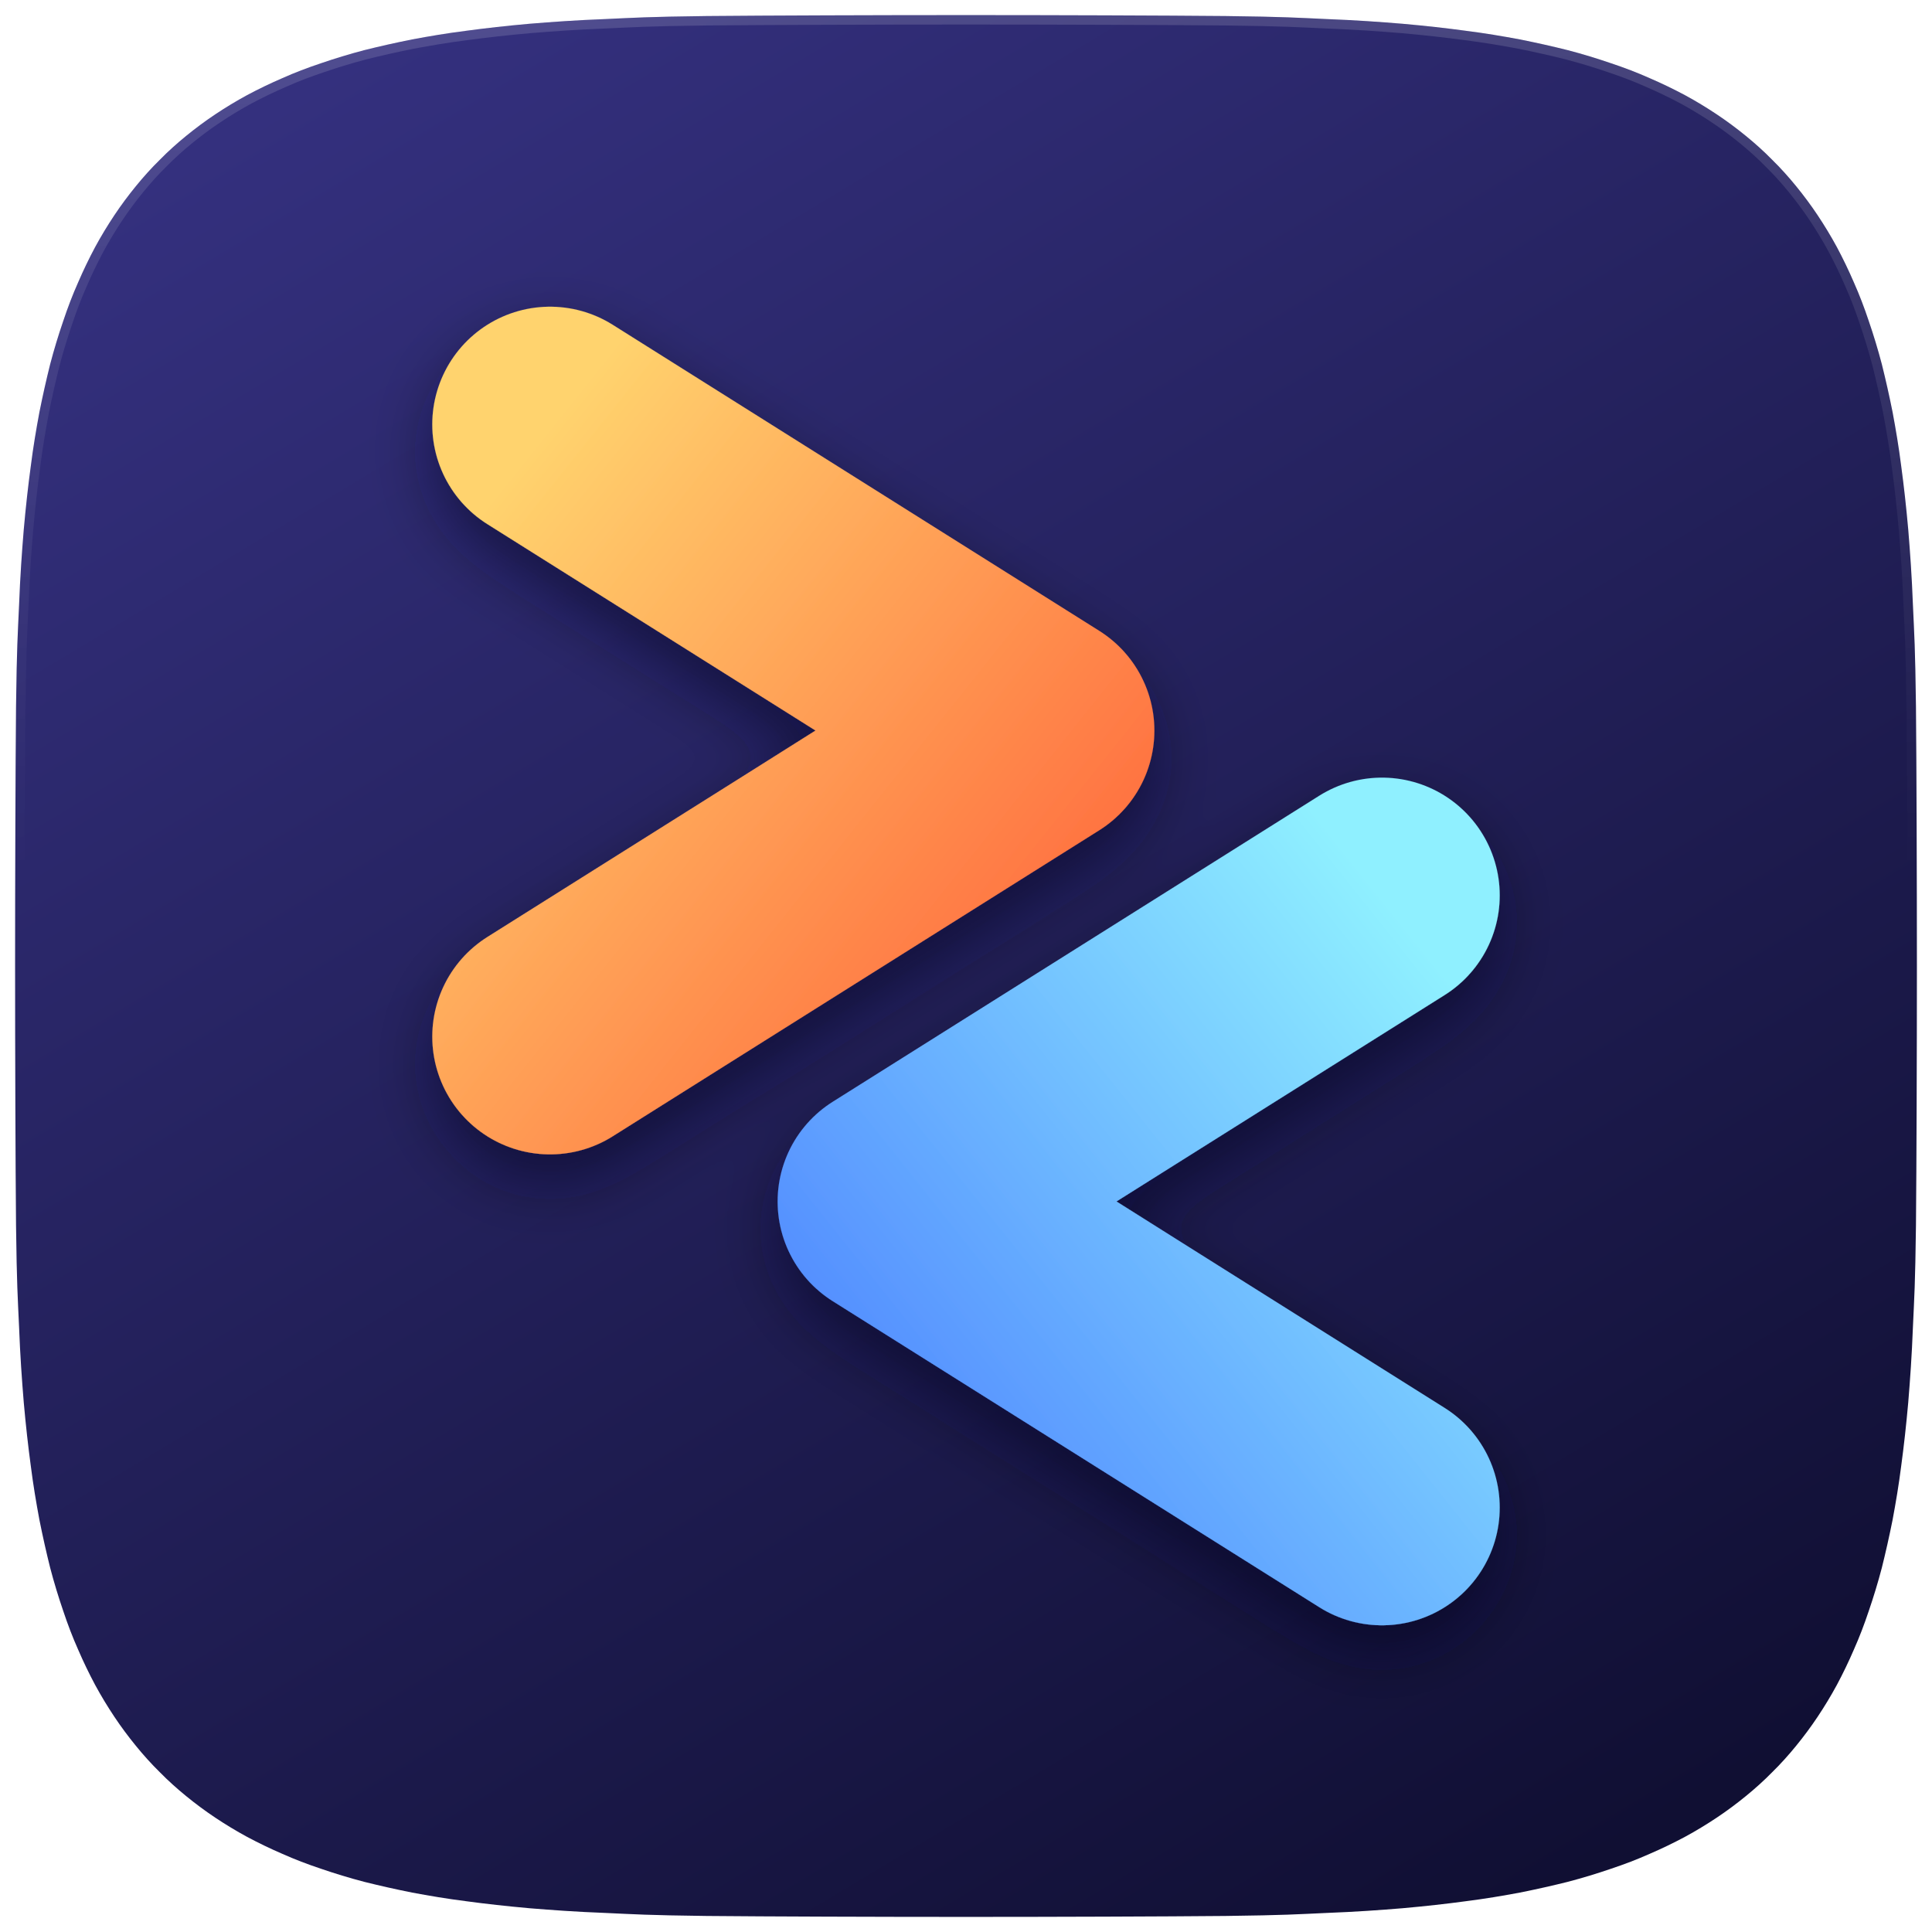
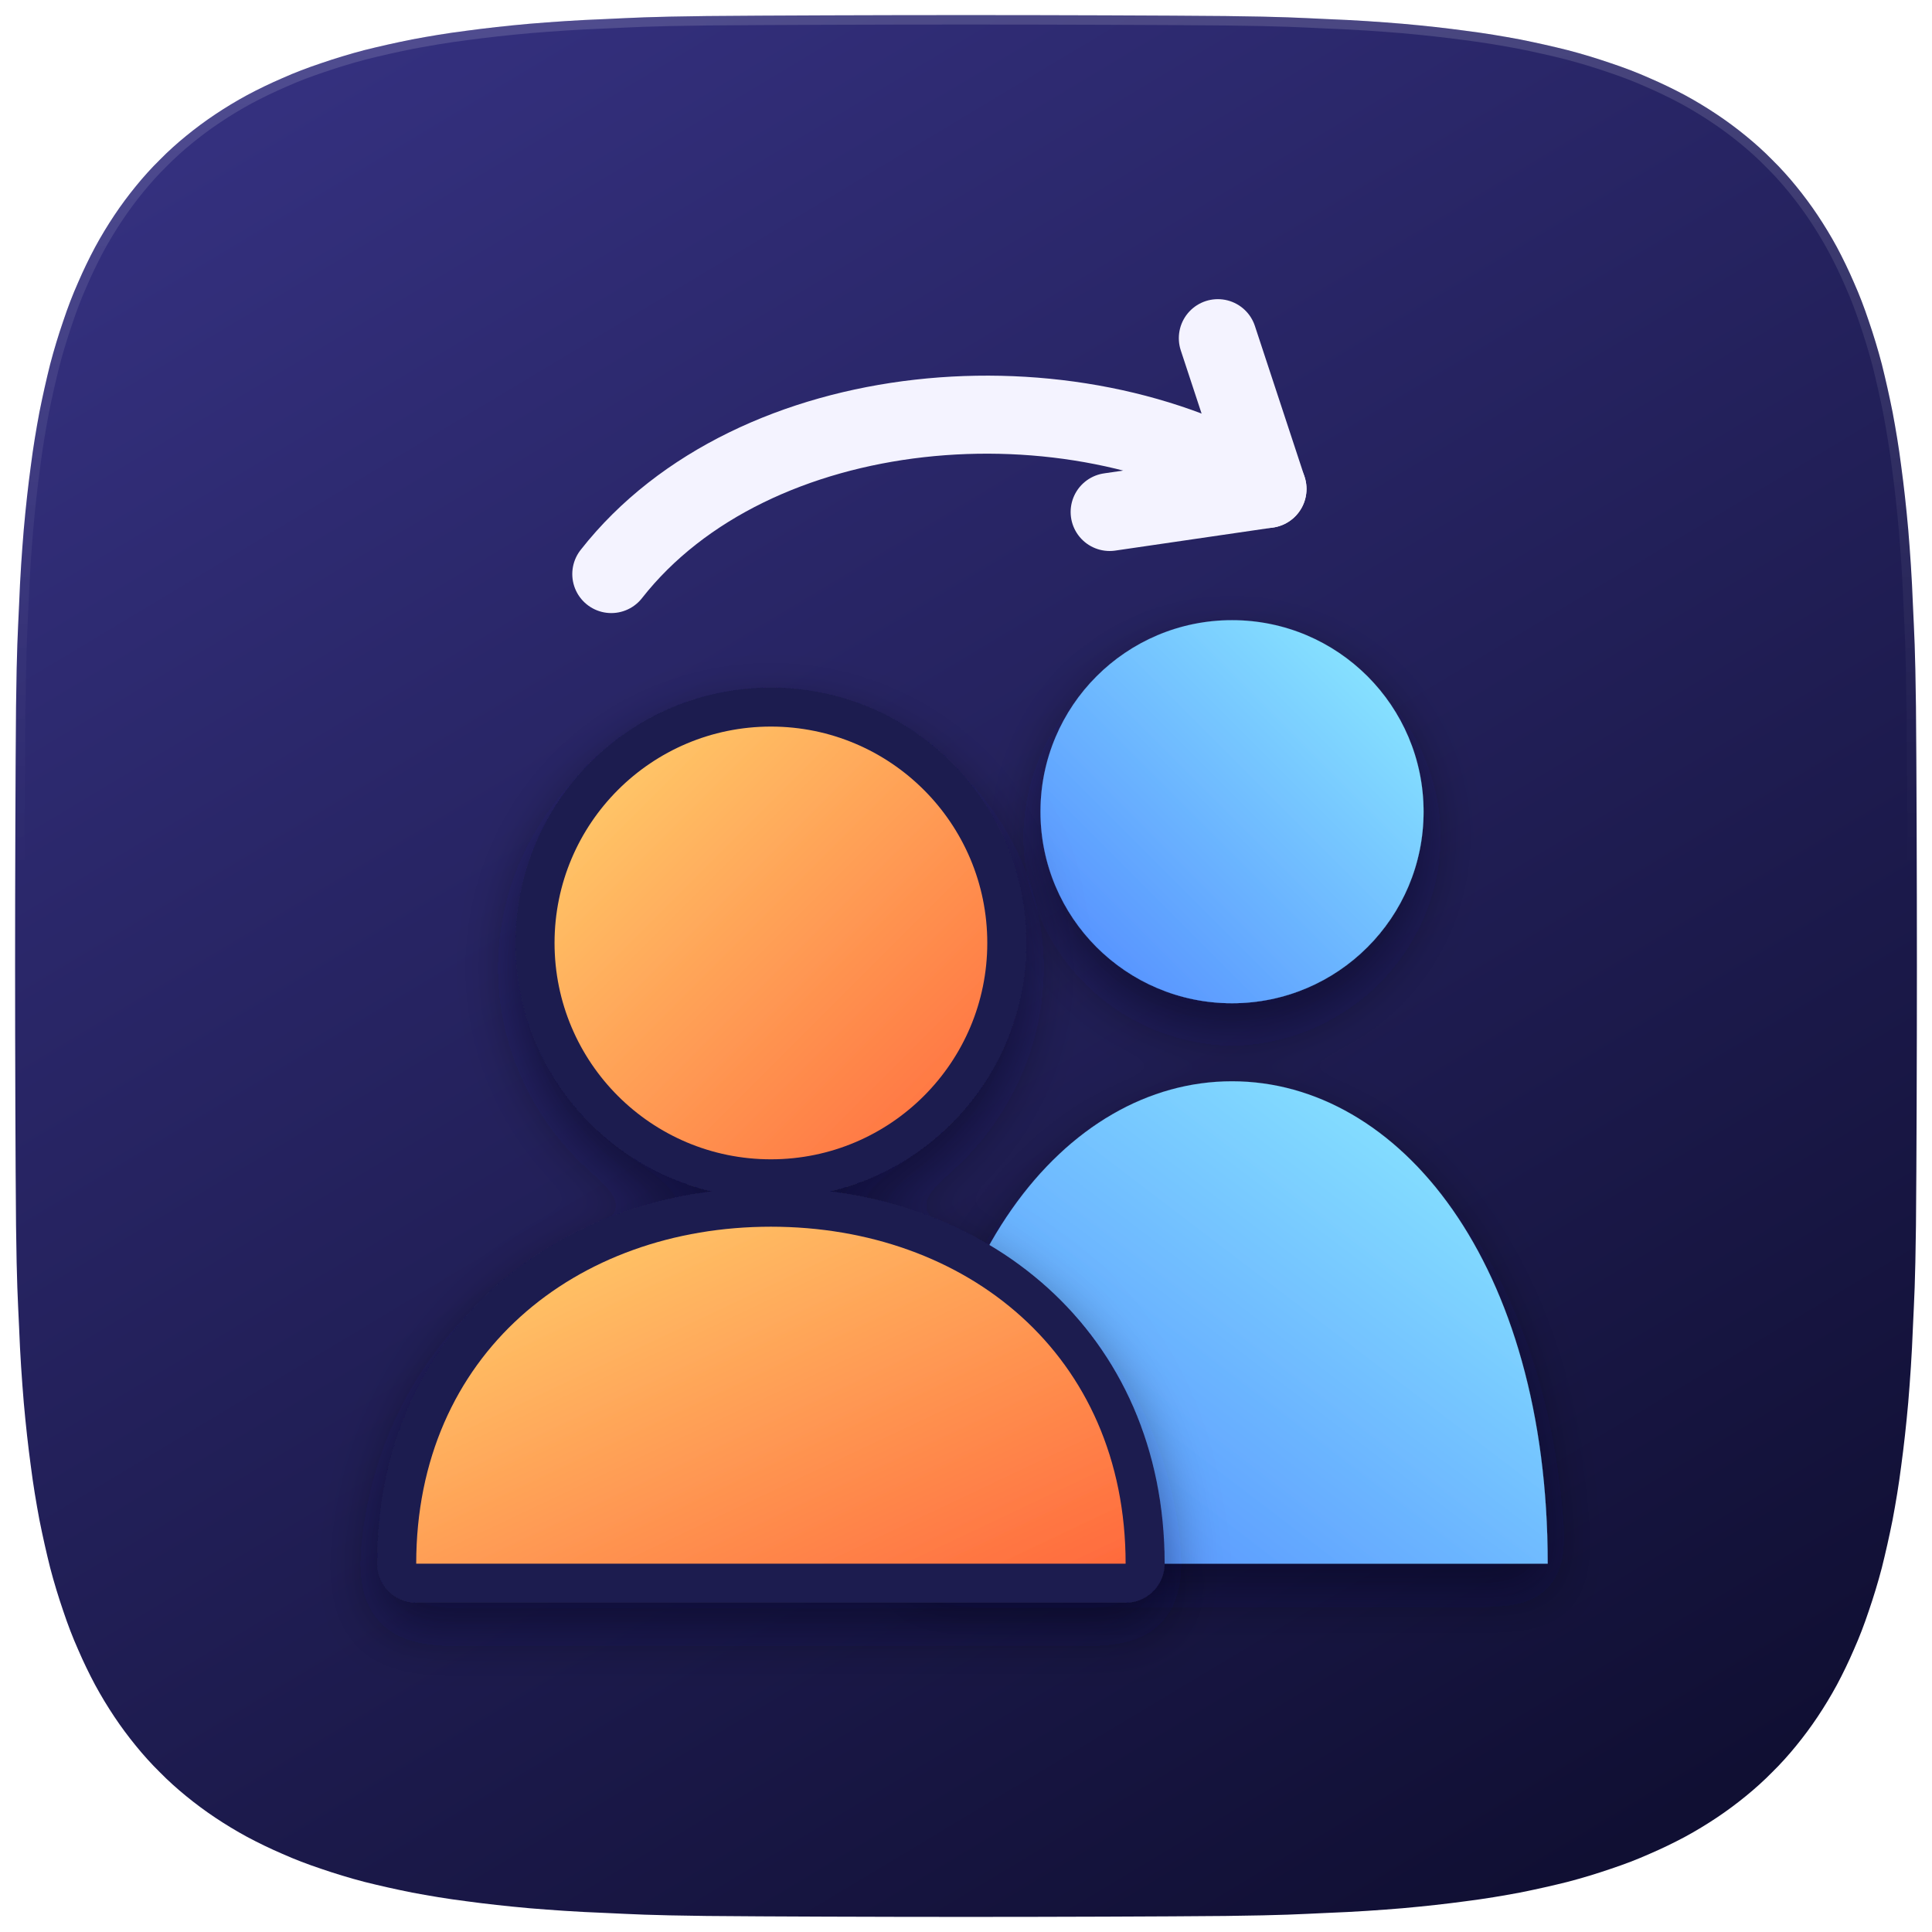
<svg xmlns="http://www.w3.org/2000/svg" width="1024" height="1024" viewBox="0 0 1024 1024">
  <defs>
    <linearGradient id="bg" x1="0.2" y1="0" x2="0.8" y2="1">
      <stop offset="0" stop-color="#34307e" />
      <stop offset="1" stop-color="#100f33" />
    </linearGradient>
    <linearGradient id="rim" x1="0" y1="0" x2="0" y2="1">
      <stop offset="0" stop-color="#fff" stop-opacity="0.14" />
      <stop offset="0.45" stop-color="#fff" stop-opacity="0" />
    </linearGradient>
    <linearGradient id="warm" x1="0" y1="0" x2="1" y2="1">
      <stop offset="0" stop-color="#ffd36e" />
      <stop offset="1" stop-color="#ff6a3d" />
    </linearGradient>
    <linearGradient id="cool" x1="1" y1="0" x2="0" y2="1">
      <stop offset="0" stop-color="#8ff0ff" />
      <stop offset="1" stop-color="#4f86ff" />
    </linearGradient>
    <filter id="lift" x="-30%" y="-30%" width="160%" height="160%">
      <feDropShadow dx="0" dy="14" stdDeviation="16" flood-color="#05061a" flood-opacity="0.5" />
    </filter>
    <clipPath id="shape">
      <path d="M1016 512C1016 557.8 1015.8 617.7 1015.5 649.5C1015.1 681.4 1014.6 687.5 1013.9 703.1C1013.3 718.8 1012.4 731.2 1011.4 743.4C1010.3 755.7 1009.1 766.4 1007.7 776.8C1006.4 787.1 1004.8 796.5 1003.1 805.6C1001.3 814.6 999.4 823 997.4 831C995.3 839 993 846.5 990.5 853.8C988.1 861 985.5 867.8 982.6 874.3C979.8 880.8 976.8 887 973.6 893C970.4 898.9 967 904.5 963.4 909.9C959.8 915.3 956 920.4 952 925.3C948 930.2 943.8 934.9 939.3 939.3C934.9 943.8 930.2 948 925.3 952C920.4 956 915.3 959.8 909.9 963.4C904.5 967 898.9 970.4 893 973.6C887 976.8 880.8 979.8 874.3 982.6C867.8 985.5 861 988.1 853.8 990.5C846.5 993 839 995.3 831 997.4C823 999.4 814.6 1001.3 805.6 1003.1C796.5 1004.8 787.1 1006.4 776.8 1007.7C766.4 1009.1 755.7 1010.3 743.4 1011.4C731.2 1012.4 718.8 1013.3 703.1 1013.9C687.5 1014.6 681.4 1015.1 649.5 1015.5C617.7 1015.8 557.8 1016 512 1016C466.2 1016 406.3 1015.8 374.5 1015.5C342.6 1015.1 336.5 1014.6 320.9 1013.9C305.2 1013.3 292.8 1012.4 280.6 1011.4C268.3 1010.3 257.6 1009.1 247.2 1007.7C236.9 1006.4 227.5 1004.8 218.4 1003.1C209.4 1001.3 201 999.4 193 997.4C185 995.3 177.5 993 170.2 990.5C163 988.1 156.2 985.5 149.7 982.6C143.2 979.8 137 976.8 131 973.6C125.1 970.4 119.5 967 114.1 963.4C108.7 959.8 103.6 956 98.7 952C93.8 948 89.1 943.8 84.7 939.3C80.2 934.9 76 930.2 72 925.3C68 920.4 64.2 915.3 60.6 909.9C57 904.5 53.6 898.9 50.4 893C47.2 887 44.2 880.8 41.4 874.3C38.5 867.8 35.9 861 33.5 853.8C31 846.5 28.7 839 26.6 831C24.6 823 22.7 814.6 20.9 805.6C19.2 796.5 17.6 787.1 16.3 776.8C14.9 766.4 13.7 755.7 12.6 743.4C11.6 731.2 10.7 718.8 10.1 703.1C9.4 687.5 8.9 681.4 8.5 649.5C8.2 617.7 8 557.8 8 512C8 466.2 8.2 406.3 8.5 374.5C8.9 342.6 9.4 336.5 10.1 320.9C10.7 305.2 11.6 292.8 12.6 280.6C13.7 268.3 14.9 257.6 16.3 247.2C17.6 236.9 19.2 227.5 20.9 218.4C22.7 209.4 24.6 201 26.6 193C28.7 185 31 177.5 33.5 170.2C35.9 163 38.5 156.2 41.4 149.7C44.2 143.2 47.2 137 50.4 131C53.6 125.1 57 119.5 60.6 114.1C64.2 108.7 68 103.6 72 98.7C76 93.8 80.2 89.1 84.7 84.7C89.1 80.2 93.8 76 98.7 72C103.6 68 108.7 64.2 114.1 60.6C119.5 57 125.1 53.6 131 50.4C137 47.2 143.2 44.2 149.7 41.4C156.2 38.5 163 35.9 170.2 33.5C177.5 31 185 28.7 193 26.6C201 24.6 209.4 22.7 218.4 20.9C227.5 19.2 236.9 17.6 247.2 16.3C257.6 14.9 268.3 13.7 280.6 12.6C292.8 11.6 305.2 10.7 320.9 10.1C336.5 9.4 342.6 8.9 374.5 8.5C406.3 8.2 466.2 8 512 8C557.8 8 617.7 8.2 649.5 8.5C681.4 8.9 687.5 9.4 703.1 10.1C718.8 10.7 731.2 11.6 743.4 12.6C755.7 13.7 766.4 14.9 776.8 16.3C787.1 17.6 796.5 19.2 805.6 20.9C814.6 22.7 823 24.6 831 26.6C839 28.7 846.5 31 853.8 33.5C861 35.9 867.8 38.5 874.3 41.4C880.8 44.2 887 47.2 893 50.4C898.9 53.6 904.5 57 909.9 60.6C915.3 64.2 920.4 68 925.3 72C930.2 76 934.9 80.2 939.3 84.7C943.8 89.1 948 93.8 952 98.7C956 103.6 959.8 108.7 963.4 114.1C967 119.5 970.4 125.1 973.6 131C976.8 137 979.8 143.2 982.6 149.7C985.5 156.2 988.1 163 990.5 170.2C993 177.5 995.3 185 997.4 193C999.4 201 1001.3 209.4 1003.1 218.4C1004.8 227.5 1006.4 236.9 1007.7 247.2C1009.1 257.6 1010.3 268.3 1011.4 280.6C1012.4 292.8 1013.3 305.2 1013.9 320.9C1014.6 336.5 1015.1 342.6 1015.5 374.5C1015.8 406.3 1016 466.2 1016 512Z" />
    </clipPath>
  </defs>
  <path d="M1016 512C1016 557.8 1015.8 617.7 1015.5 649.5C1015.1 681.4 1014.6 687.5 1013.9 703.1C1013.3 718.8 1012.4 731.2 1011.4 743.4C1010.3 755.7 1009.1 766.4 1007.7 776.8C1006.4 787.1 1004.8 796.5 1003.1 805.6C1001.3 814.6 999.4 823 997.4 831C995.3 839 993 846.5 990.5 853.8C988.1 861 985.5 867.8 982.6 874.3C979.8 880.8 976.8 887 973.6 893C970.4 898.9 967 904.5 963.4 909.9C959.8 915.3 956 920.4 952 925.3C948 930.2 943.8 934.9 939.3 939.3C934.9 943.8 930.2 948 925.3 952C920.4 956 915.3 959.8 909.9 963.4C904.5 967 898.9 970.4 893 973.6C887 976.8 880.8 979.8 874.3 982.6C867.8 985.5 861 988.1 853.8 990.5C846.5 993 839 995.3 831 997.4C823 999.4 814.6 1001.3 805.6 1003.1C796.5 1004.8 787.1 1006.4 776.8 1007.7C766.4 1009.1 755.7 1010.3 743.4 1011.4C731.2 1012.4 718.8 1013.3 703.1 1013.9C687.5 1014.6 681.4 1015.1 649.5 1015.5C617.7 1015.8 557.8 1016 512 1016C466.2 1016 406.3 1015.8 374.5 1015.5C342.6 1015.1 336.5 1014.6 320.9 1013.9C305.2 1013.3 292.8 1012.4 280.6 1011.4C268.3 1010.3 257.6 1009.1 247.2 1007.7C236.9 1006.4 227.5 1004.8 218.4 1003.1C209.4 1001.3 201 999.4 193 997.4C185 995.3 177.5 993 170.2 990.5C163 988.1 156.2 985.5 149.7 982.6C143.2 979.8 137 976.8 131 973.6C125.1 970.4 119.5 967 114.1 963.4C108.7 959.8 103.6 956 98.7 952C93.8 948 89.1 943.8 84.7 939.3C80.2 934.9 76 930.2 72 925.3C68 920.4 64.2 915.3 60.6 909.9C57 904.5 53.6 898.9 50.4 893C47.2 887 44.2 880.8 41.4 874.3C38.5 867.8 35.9 861 33.5 853.8C31 846.5 28.7 839 26.6 831C24.6 823 22.7 814.6 20.9 805.6C19.2 796.5 17.6 787.1 16.3 776.8C14.9 766.4 13.7 755.7 12.6 743.4C11.6 731.2 10.7 718.8 10.1 703.1C9.4 687.5 8.9 681.4 8.5 649.5C8.2 617.7 8 557.8 8 512C8 466.2 8.2 406.3 8.5 374.5C8.9 342.6 9.4 336.5 10.1 320.9C10.7 305.2 11.6 292.8 12.6 280.6C13.7 268.3 14.9 257.6 16.3 247.2C17.6 236.9 19.2 227.5 20.9 218.4C22.7 209.4 24.6 201 26.6 193C28.7 185 31 177.5 33.5 170.2C35.9 163 38.5 156.2 41.4 149.7C44.2 143.2 47.2 137 50.4 131C53.6 125.1 57 119.5 60.6 114.1C64.2 108.7 68 103.6 72 98.7C76 93.8 80.2 89.1 84.7 84.7C89.1 80.2 93.8 76 98.7 72C103.6 68 108.7 64.2 114.1 60.6C119.5 57 125.1 53.6 131 50.4C137 47.2 143.2 44.2 149.7 41.4C156.2 38.5 163 35.9 170.2 33.5C177.5 31 185 28.7 193 26.6C201 24.6 209.4 22.7 218.4 20.9C227.5 19.2 236.9 17.6 247.2 16.3C257.6 14.9 268.3 13.7 280.6 12.6C292.8 11.6 305.2 10.7 320.9 10.1C336.5 9.4 342.6 8.9 374.5 8.5C406.3 8.2 466.2 8 512 8C557.8 8 617.7 8.2 649.5 8.5C681.4 8.9 687.5 9.4 703.1 10.1C718.8 10.7 731.2 11.6 743.4 12.6C755.7 13.7 766.4 14.9 776.8 16.3C787.1 17.6 796.5 19.2 805.6 20.9C814.6 22.7 823 24.6 831 26.6C839 28.7 846.5 31 853.8 33.5C861 35.9 867.8 38.5 874.3 41.4C880.8 44.2 887 47.2 893 50.4C898.9 53.6 904.5 57 909.9 60.6C915.3 64.2 920.4 68 925.3 72C930.2 76 934.9 80.2 939.3 84.7C943.8 89.1 948 93.8 952 98.7C956 103.6 959.8 108.7 963.4 114.1C967 119.5 970.4 125.1 973.6 131C976.8 137 979.8 143.2 982.6 149.7C985.5 156.2 988.1 163 990.5 170.2C993 177.5 995.3 185 997.4 193C999.4 201 1001.3 209.4 1003.1 218.4C1004.8 227.5 1006.4 236.9 1007.7 247.2C1009.1 257.6 1010.3 268.3 1011.4 280.6C1012.4 292.8 1013.3 305.2 1013.9 320.9C1014.6 336.5 1015.1 342.6 1015.5 374.5C1015.8 406.3 1016 466.2 1016 512Z" fill="url(#bg)" />
  <path d="M1016 512C1016 557.8 1015.8 617.7 1015.5 649.5C1015.1 681.4 1014.6 687.5 1013.9 703.1C1013.3 718.8 1012.4 731.2 1011.4 743.4C1010.3 755.7 1009.1 766.4 1007.7 776.8C1006.4 787.1 1004.8 796.5 1003.1 805.6C1001.3 814.6 999.4 823 997.4 831C995.3 839 993 846.5 990.5 853.8C988.1 861 985.5 867.8 982.6 874.3C979.8 880.8 976.8 887 973.6 893C970.4 898.9 967 904.5 963.4 909.9C959.8 915.3 956 920.4 952 925.3C948 930.2 943.8 934.9 939.3 939.3C934.9 943.8 930.2 948 925.3 952C920.4 956 915.3 959.8 909.9 963.4C904.5 967 898.9 970.4 893 973.6C887 976.8 880.8 979.8 874.3 982.6C867.8 985.5 861 988.1 853.8 990.5C846.5 993 839 995.3 831 997.4C823 999.4 814.6 1001.3 805.6 1003.1C796.5 1004.8 787.1 1006.4 776.8 1007.7C766.4 1009.1 755.7 1010.3 743.4 1011.4C731.2 1012.4 718.8 1013.3 703.1 1013.9C687.5 1014.6 681.4 1015.1 649.5 1015.5C617.7 1015.8 557.8 1016 512 1016C466.2 1016 406.3 1015.8 374.5 1015.5C342.6 1015.1 336.5 1014.6 320.9 1013.9C305.2 1013.3 292.8 1012.4 280.6 1011.4C268.3 1010.3 257.6 1009.1 247.2 1007.7C236.9 1006.4 227.5 1004.8 218.4 1003.1C209.4 1001.3 201 999.4 193 997.4C185 995.3 177.5 993 170.2 990.5C163 988.1 156.2 985.5 149.7 982.6C143.2 979.8 137 976.8 131 973.6C125.1 970.4 119.5 967 114.1 963.4C108.7 959.8 103.6 956 98.7 952C93.8 948 89.1 943.8 84.7 939.3C80.2 934.9 76 930.2 72 925.3C68 920.4 64.2 915.3 60.6 909.9C57 904.5 53.6 898.9 50.4 893C47.2 887 44.2 880.8 41.4 874.3C38.5 867.8 35.9 861 33.5 853.8C31 846.5 28.7 839 26.6 831C24.6 823 22.7 814.6 20.9 805.6C19.2 796.5 17.6 787.1 16.3 776.8C14.9 766.4 13.7 755.7 12.6 743.4C11.6 731.2 10.7 718.8 10.1 703.1C9.4 687.5 8.9 681.4 8.5 649.5C8.2 617.7 8 557.8 8 512C8 466.2 8.2 406.3 8.5 374.5C8.9 342.6 9.4 336.5 10.1 320.9C10.7 305.2 11.6 292.8 12.6 280.6C13.7 268.3 14.9 257.6 16.3 247.2C17.6 236.9 19.2 227.5 20.9 218.4C22.7 209.4 24.6 201 26.6 193C28.7 185 31 177.5 33.5 170.2C35.9 163 38.5 156.2 41.4 149.7C44.2 143.2 47.2 137 50.4 131C53.6 125.1 57 119.5 60.6 114.1C64.2 108.7 68 103.6 72 98.7C76 93.8 80.2 89.1 84.7 84.7C89.1 80.2 93.8 76 98.7 72C103.6 68 108.7 64.2 114.1 60.6C119.5 57 125.1 53.6 131 50.4C137 47.2 143.2 44.2 149.7 41.4C156.2 38.5 163 35.9 170.2 33.5C177.5 31 185 28.7 193 26.6C201 24.6 209.4 22.7 218.4 20.9C227.5 19.2 236.9 17.6 247.2 16.3C257.6 14.9 268.3 13.7 280.6 12.6C292.8 11.6 305.2 10.7 320.9 10.1C336.5 9.4 342.6 8.9 374.5 8.5C406.3 8.2 466.2 8 512 8C557.8 8 617.7 8.2 649.5 8.5C681.4 8.9 687.5 9.4 703.1 10.1C718.8 10.7 731.2 11.6 743.4 12.6C755.7 13.7 766.4 14.9 776.8 16.3C787.1 17.6 796.5 19.2 805.6 20.9C814.6 22.7 823 24.6 831 26.6C839 28.7 846.5 31 853.8 33.5C861 35.9 867.8 38.5 874.3 41.4C880.8 44.2 887 47.2 893 50.4C898.9 53.6 904.5 57 909.9 60.6C915.3 64.2 920.4 68 925.3 72C930.2 76 934.9 80.2 939.3 84.7C943.8 89.1 948 93.8 952 98.7C956 103.6 959.8 108.7 963.4 114.1C967 119.5 970.4 125.1 973.6 131C976.8 137 979.8 143.2 982.6 149.7C985.5 156.2 988.1 163 990.5 170.2C993 177.5 995.3 185 997.4 193C999.4 201 1001.3 209.4 1003.1 218.4C1004.8 227.5 1006.4 236.9 1007.7 247.2C1009.1 257.6 1010.3 268.3 1011.4 280.6C1012.4 292.8 1013.3 305.2 1013.9 320.9C1014.6 336.5 1015.1 342.6 1015.5 374.5C1015.8 406.3 1016 466.2 1016 512Z" fill="none" stroke="url(#rim)" stroke-width="10" clip-path="url(#shape)" />
-   <g transform="translate(512 512) scale(1.04) translate(-512 -512)" fill="none" stroke-width="120" stroke-linecap="round" stroke-linejoin="round" filter="url(#lift)">
-     <path d="M300 236 L548 392 L300 548" stroke="url(#warm)" />
-     <path d="M724 476 L476 632 L724 788" stroke="url(#cool)" />
+   <g clip-path="url(#shape)">
+     <g transform="translate(512 512) scale(0.94) translate(-500 -483)">
+       <g filter="url(#lift)" fill="url(#cool)">
+         <circle cx="650" cy="396" r="108" />
+         <path d="M472 820 C472 650 556 548 650 548 C744 548 828 650 828 820 Z" />
+       </g>
+       <g filter="url(#lift)">
+         <g fill="none" stroke="#1d1b4f" stroke-width="44" stroke-linejoin="round">
+           <circle cx="390" cy="470" r="122" />
+           <path d="M190 820 C190 702 280 630 390 630 C500 630 590 702 590 820 Z" />
+         </g>
+         <g fill="url(#warm)">
+           <circle cx="390" cy="470" r="122" />
+           <path d="M190 820 C190 702 280 630 390 630 C500 630 590 702 590 820 Z" />
+         </g>
+       </g>
+       <g fill="none" stroke="#f4f3ff" stroke-width="44" stroke-linecap="round" stroke-linejoin="round">
+         <path d="M300 262 C380 160 560 146 670 214" />
+         <path d="M581 227 L670 214 L642 129" />
+       </g>
+     </g>
  </g>
</svg>
